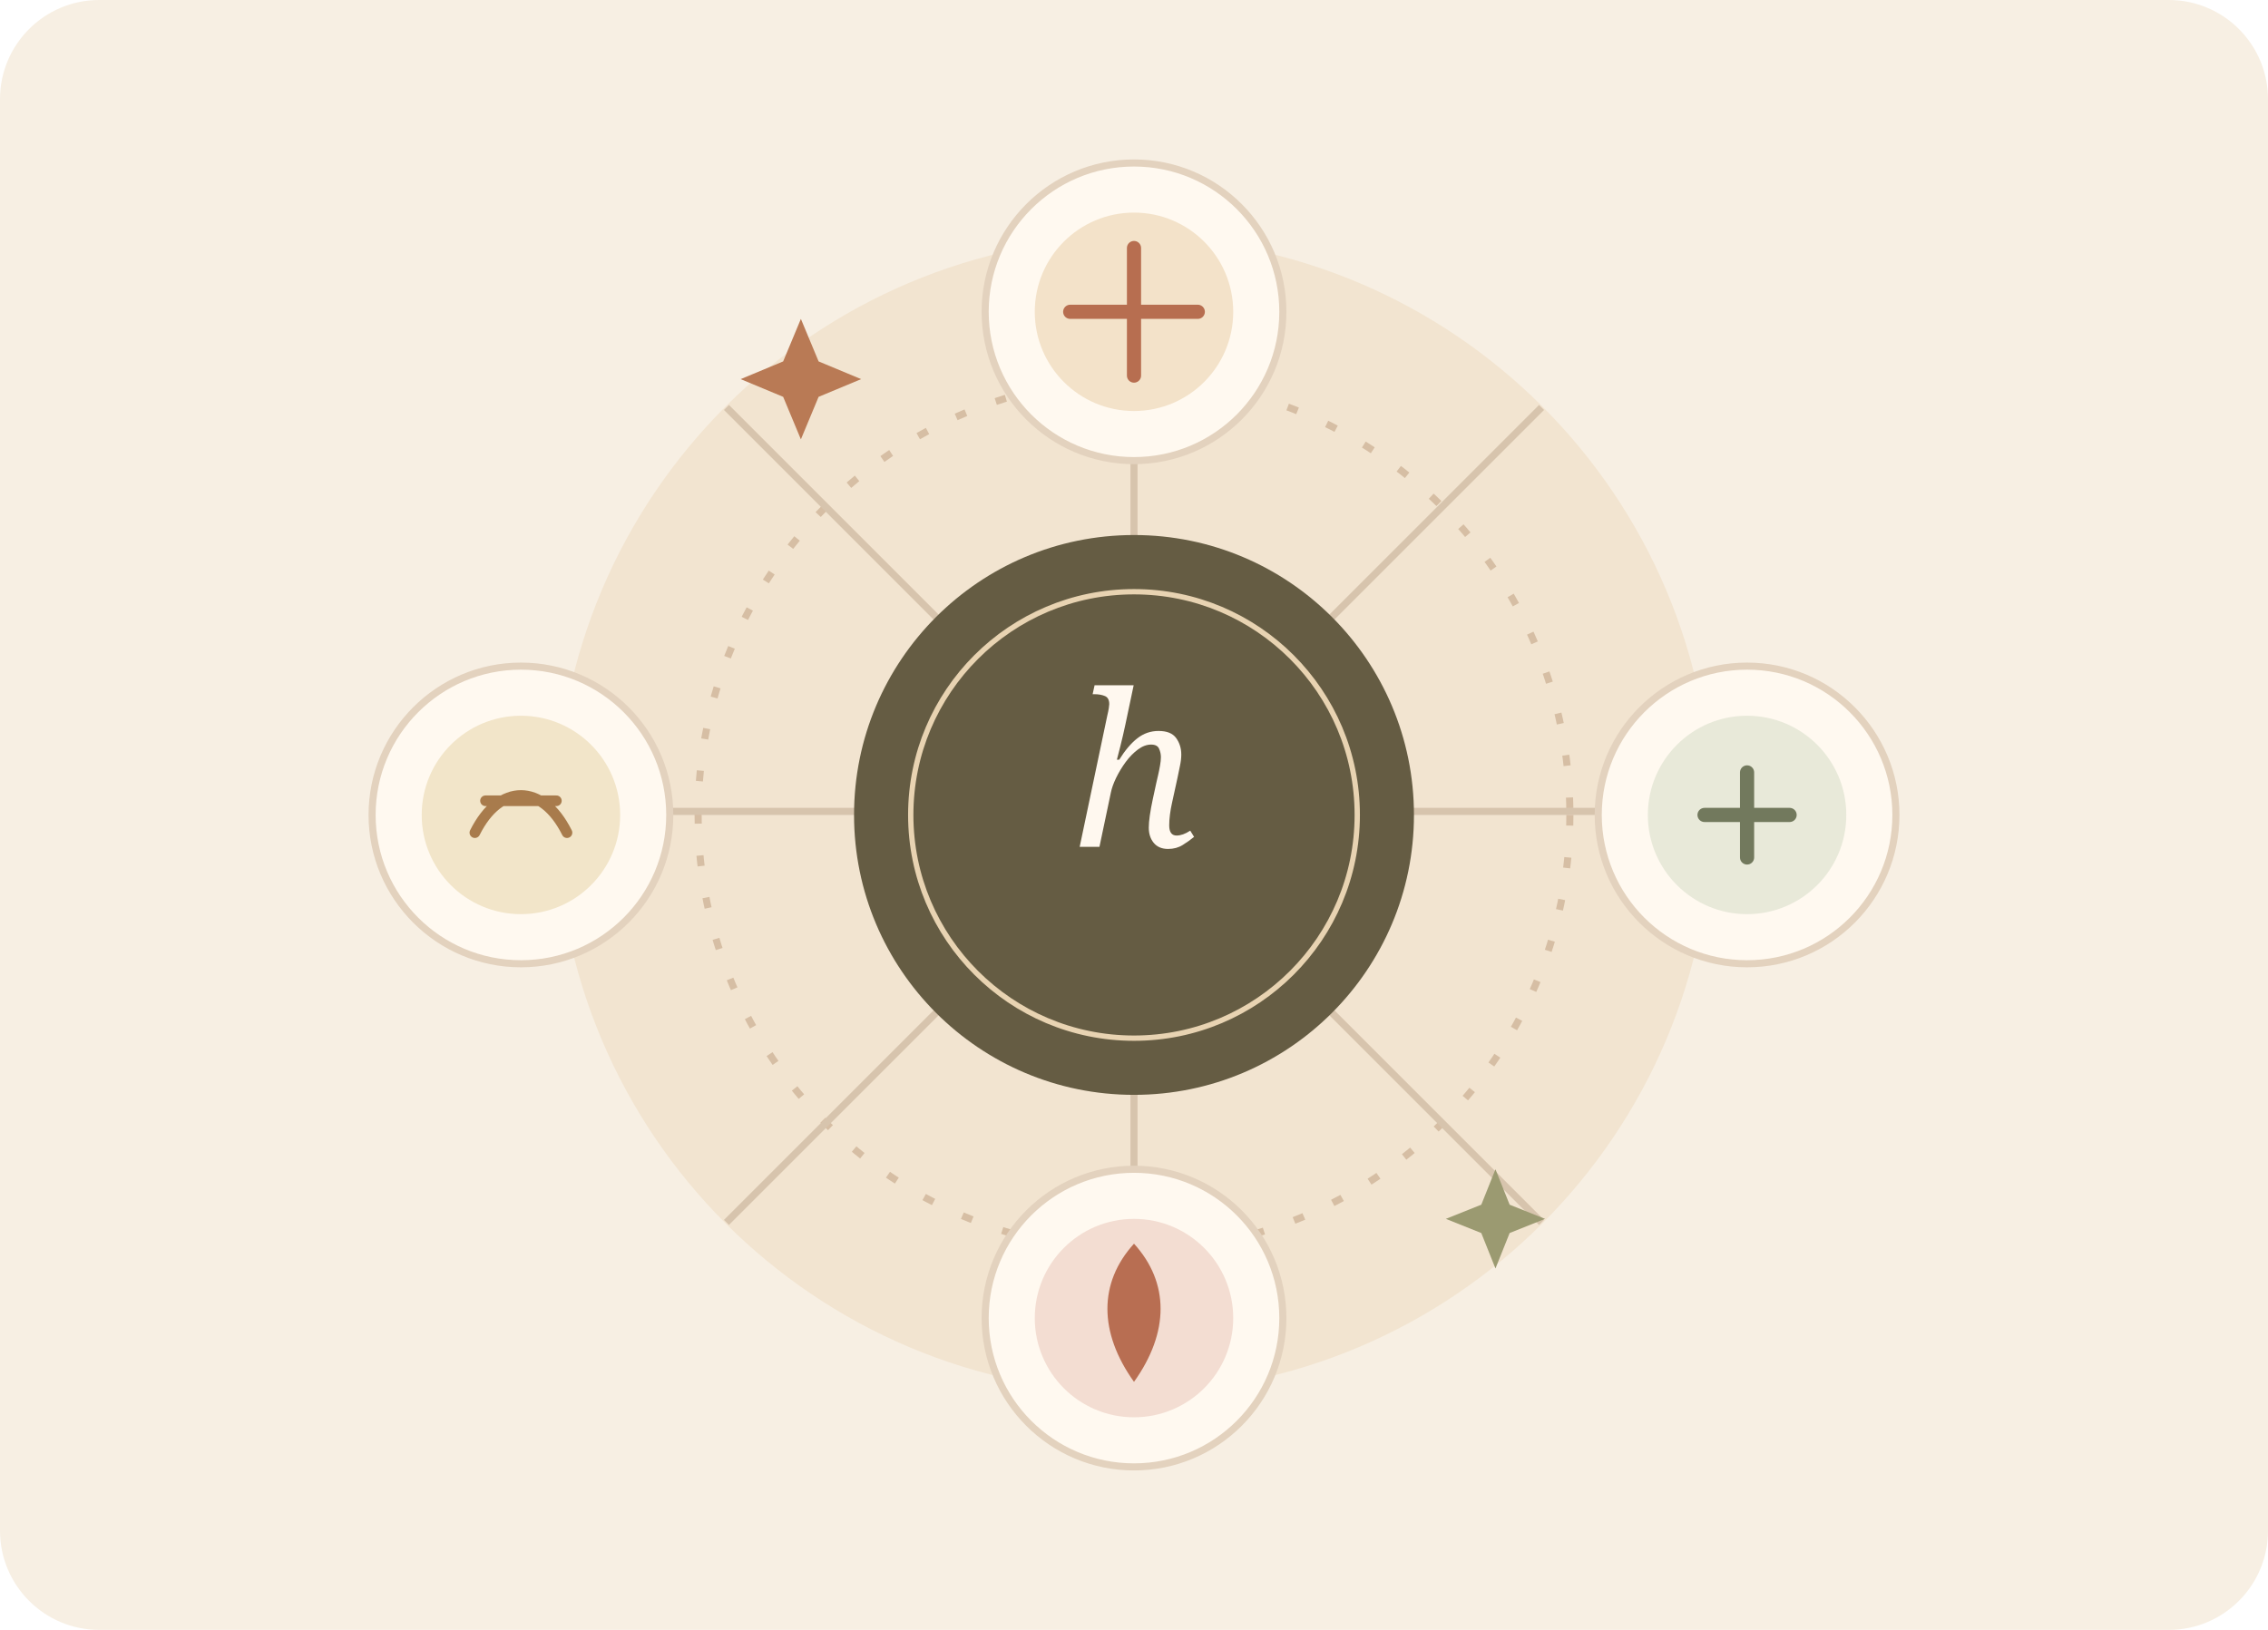
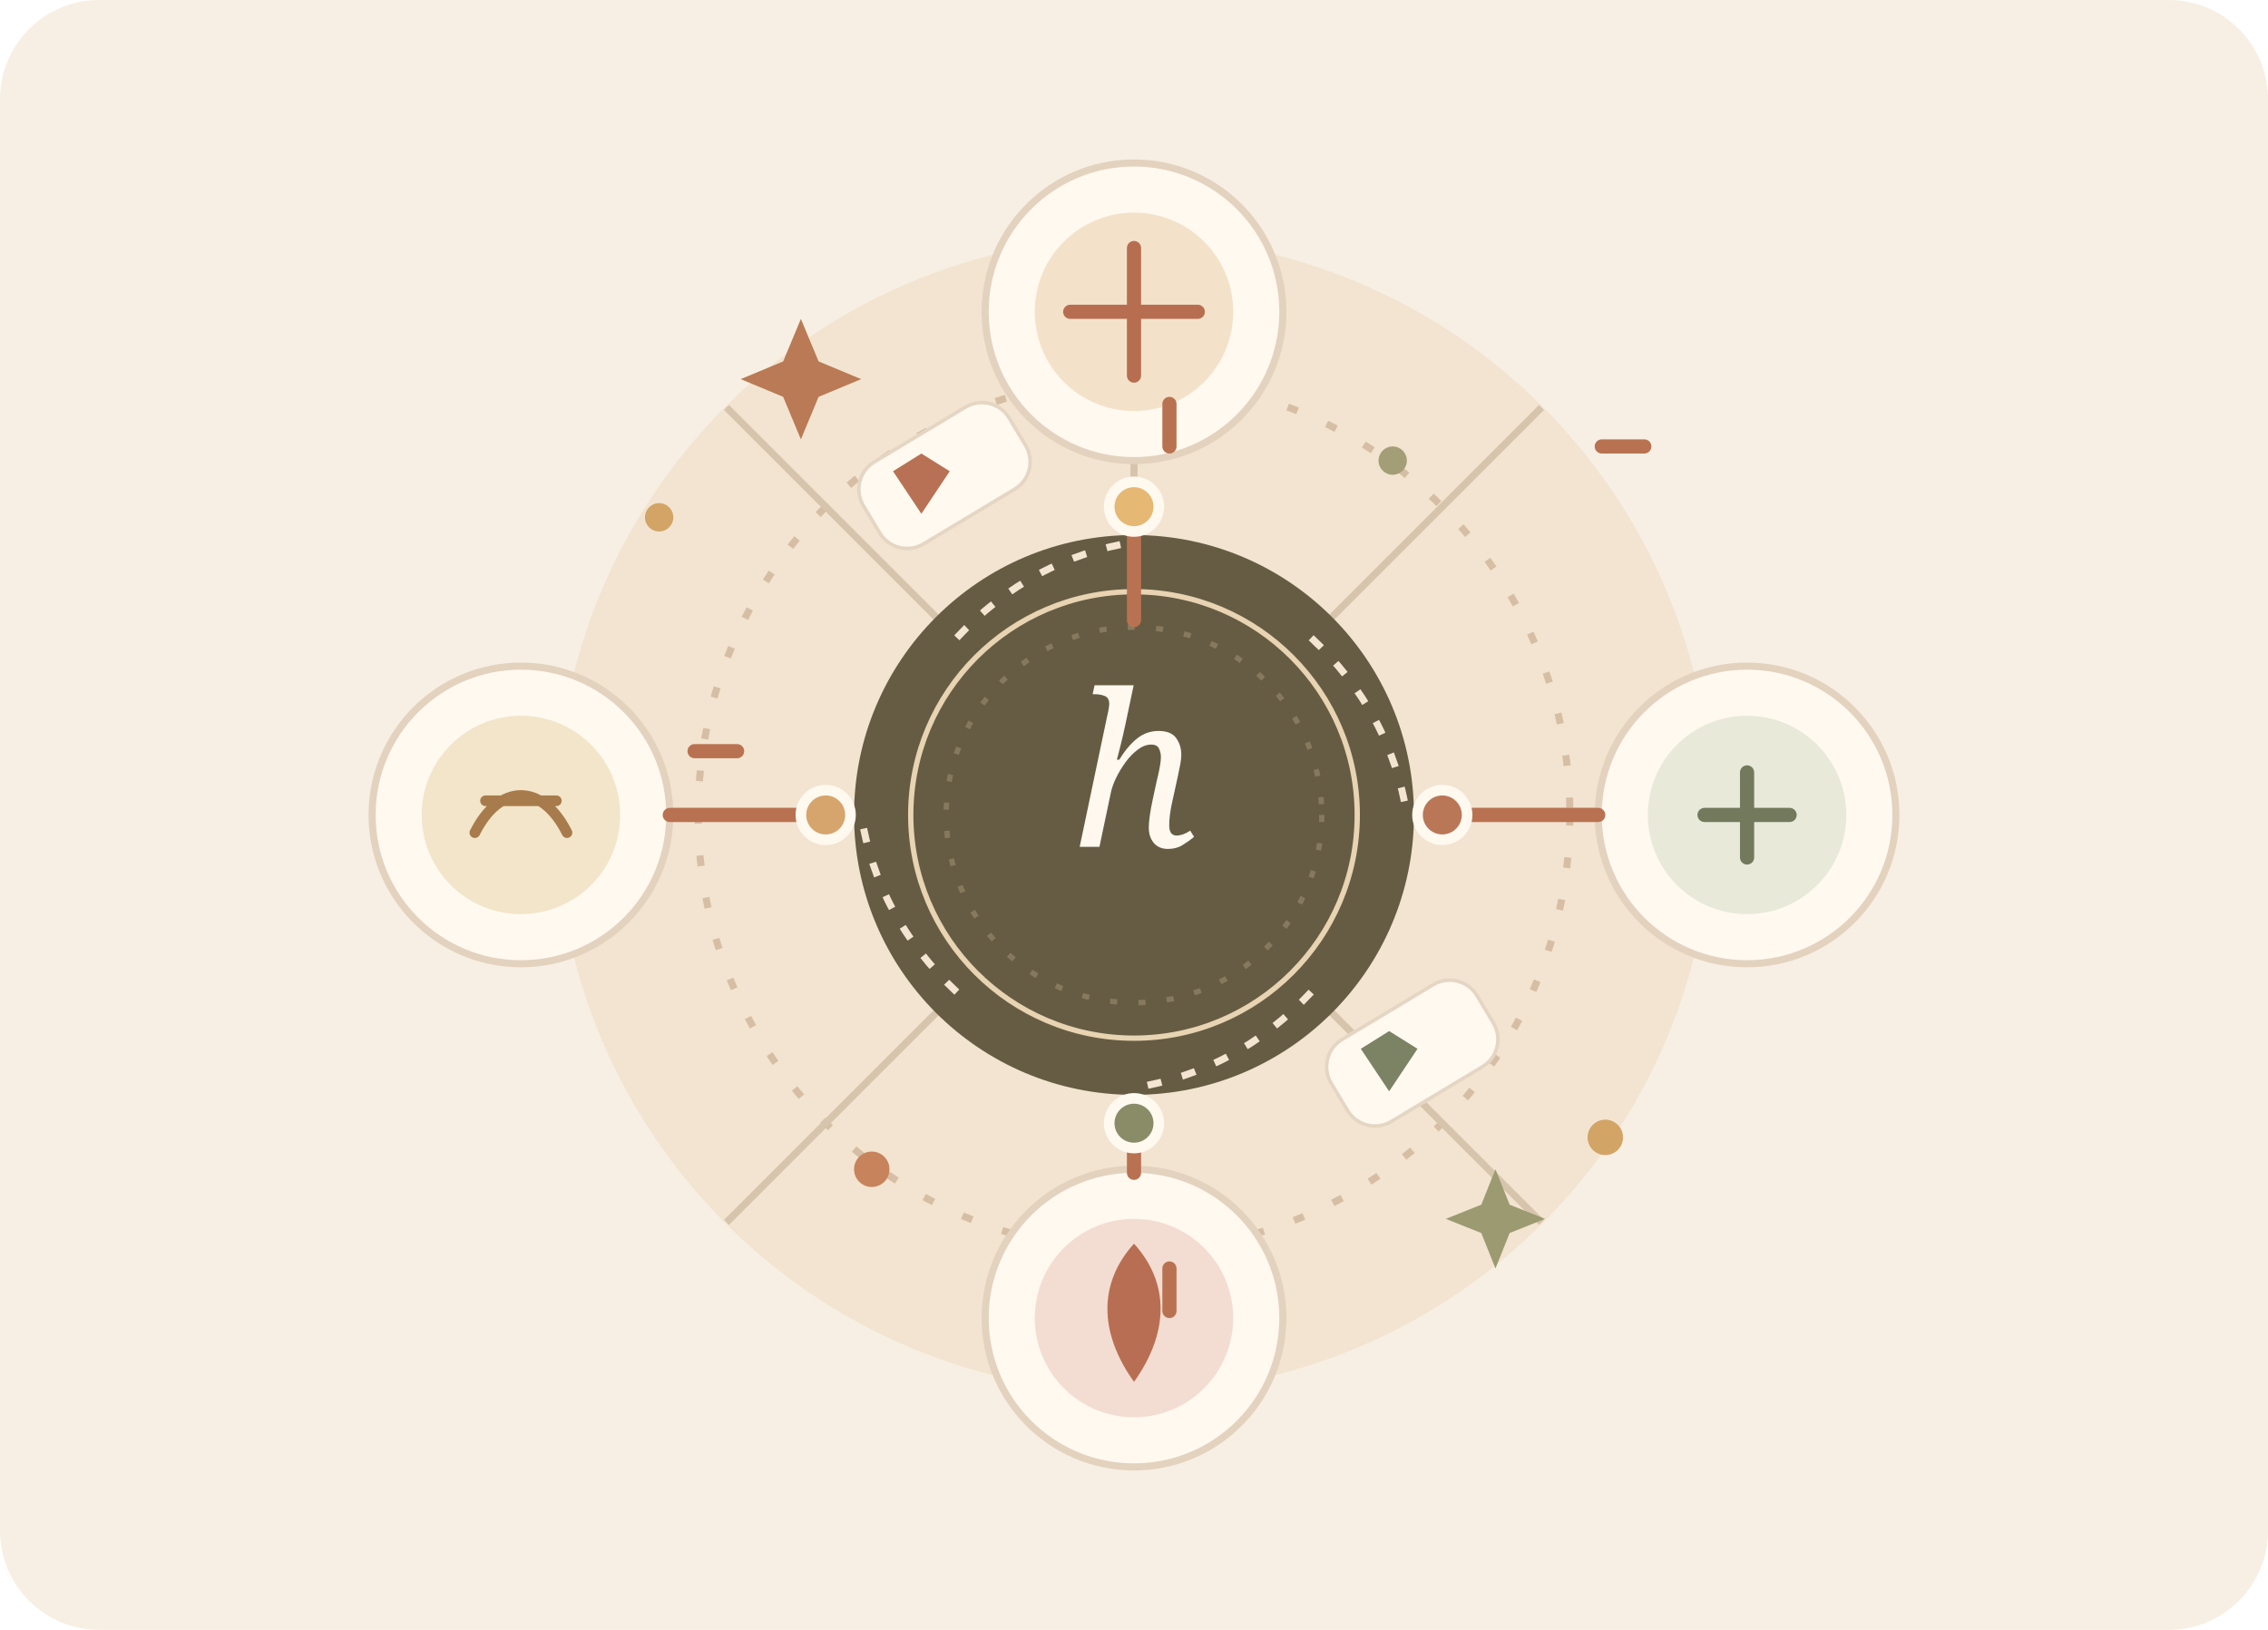
<svg xmlns="http://www.w3.org/2000/svg" width="640" height="460" viewBox="0 0 640 460" fill="none">
  <rect width="640" height="460" rx="28" fill="#F7EFE3" />
  <circle cx="320" cy="230" r="163" fill="#F2E4D0" />
  <circle cx="320" cy="230" r="123" stroke="#D6BEA4" stroke-dasharray="3 9" stroke-width="2" />
  <path d="M148 229h344M320 82v296M205 115l230 230M435 115 205 345" stroke="#D7C4AD" stroke-width="2" />
  <circle cx="320" cy="230" r="79" fill="#655C43" />
  <circle cx="320" cy="230" r="63" stroke="#E8D3B2" stroke-width="1.5" />
+   <circle cx="320" cy="230" r="53" stroke="#95876A" stroke-opacity=".7" stroke-dasharray="2 6" stroke-width="1.5" />
  <text x="320" y="239" text-anchor="middle" fill="#FFF8EF" font-family="Georgia,serif" font-size="60" font-style="italic">h</text>
  <g>
    <circle cx="320" cy="88" r="42" fill="#FFF9F0" />
    <circle cx="320" cy="88" r="28" fill="#F3E2C9" />
    <path d="M320 70v36m-18-18h36" stroke="#B76E50" stroke-linecap="round" stroke-width="4" />
    <circle cx="320" cy="88" r="42" stroke="#E3D2BE" stroke-width="2" />
  </g>
  <g>
    <circle cx="493" cy="230" r="42" fill="#FFF9F0" />
    <circle cx="493" cy="230" r="28" fill="#E8E9D9" />
    <path d="M481 230h24m-12-12v24" stroke="#72795D" stroke-linecap="round" stroke-width="4" />
    <circle cx="493" cy="230" r="42" stroke="#E3D2BE" stroke-width="2" />
  </g>
  <g>
    <circle cx="320" cy="372" r="42" fill="#FFF9F0" />
    <circle cx="320" cy="372" r="28" fill="#F3DDD2" />
    <path d="M320 351c-10 11-10 25 0 39 10-14 10-28 0-39Z" fill="#B86E52" />
    <circle cx="320" cy="372" r="42" stroke="#E3D2BE" stroke-width="2" />
  </g>
  <g>
    <circle cx="147" cy="230" r="42" fill="#FFF9F0" />
    <circle cx="147" cy="230" r="28" fill="#F2E5C9" />
    <path d="M134 235c7-14 19-14 26 0m-23-9h20" stroke="#A87B4C" stroke-linecap="round" stroke-width="3" />
    <circle cx="147" cy="230" r="42" stroke="#E3D2BE" stroke-width="2" />
  </g>
+   <path d="M320 147v28m83 55h48m-131 83v18m-83-101h-48m141-116v12m-134 86h12m256-86h-12m-122 244v-12" stroke="#B97251" stroke-linecap="round" stroke-width="4" />
+   <circle cx="320" cy="143" r="7" fill="#E5B873" stroke="#FFF9F0" stroke-width="3" />
+   <circle cx="407" cy="230" r="7" fill="#B97758" stroke="#FFF9F0" stroke-width="3" />
+   <circle cx="320" cy="317" r="7" fill="#8A8C67" stroke="#FFF9F0" stroke-width="3" />
+   <circle cx="233" cy="230" r="7" fill="#D6A56D" stroke="#FFF9F0" stroke-width="3" />
+   <path d="M270 180c14-15 31-24 50-27m50 27c15 14 24 31 27 50m-27 50c-14 15-31 24-50 27m-50-27c-15-14-24-31-27-50" stroke="#F3E5D2" stroke-width="2" stroke-dasharray="4 6" />
+   <rect x="239" y="135" width="48" height="27" rx="9" transform="rotate(-31 239 135)" fill="#FFF9F0" stroke="#E5D6C4" />
+   <path d="m252 133 8-5 8 5-8 12-8-12Z" fill="#B87154" />
+   <rect x="371" y="298" width="48" height="27" rx="9" transform="rotate(-31 371 298)" fill="#FFF9F0" stroke="#E5D6C4" />
+   <path d="m384 296 8-5 8 5-8 12-8-12Z" fill="#7C8264" />
+   <circle cx="246" cy="330" r="5" fill="#C7835B" />
+   <circle cx="393" cy="130" r="4" fill="#A49E77" />
+   <circle cx="453" cy="321" r="5" fill="#D2A466" />
+   <circle cx="186" cy="146" r="4" fill="#D2A466" />
  <path d="m221 102 5-12 5 12 12 5-12 5-5 12-5-12-12-5 12-5Z" fill="#B97A55" />
  <path d="m418 340 4-10 4 10 10 4-10 4-4 10-4-10-10-4 10-4Z" fill="#9B9A71" />
</svg>
